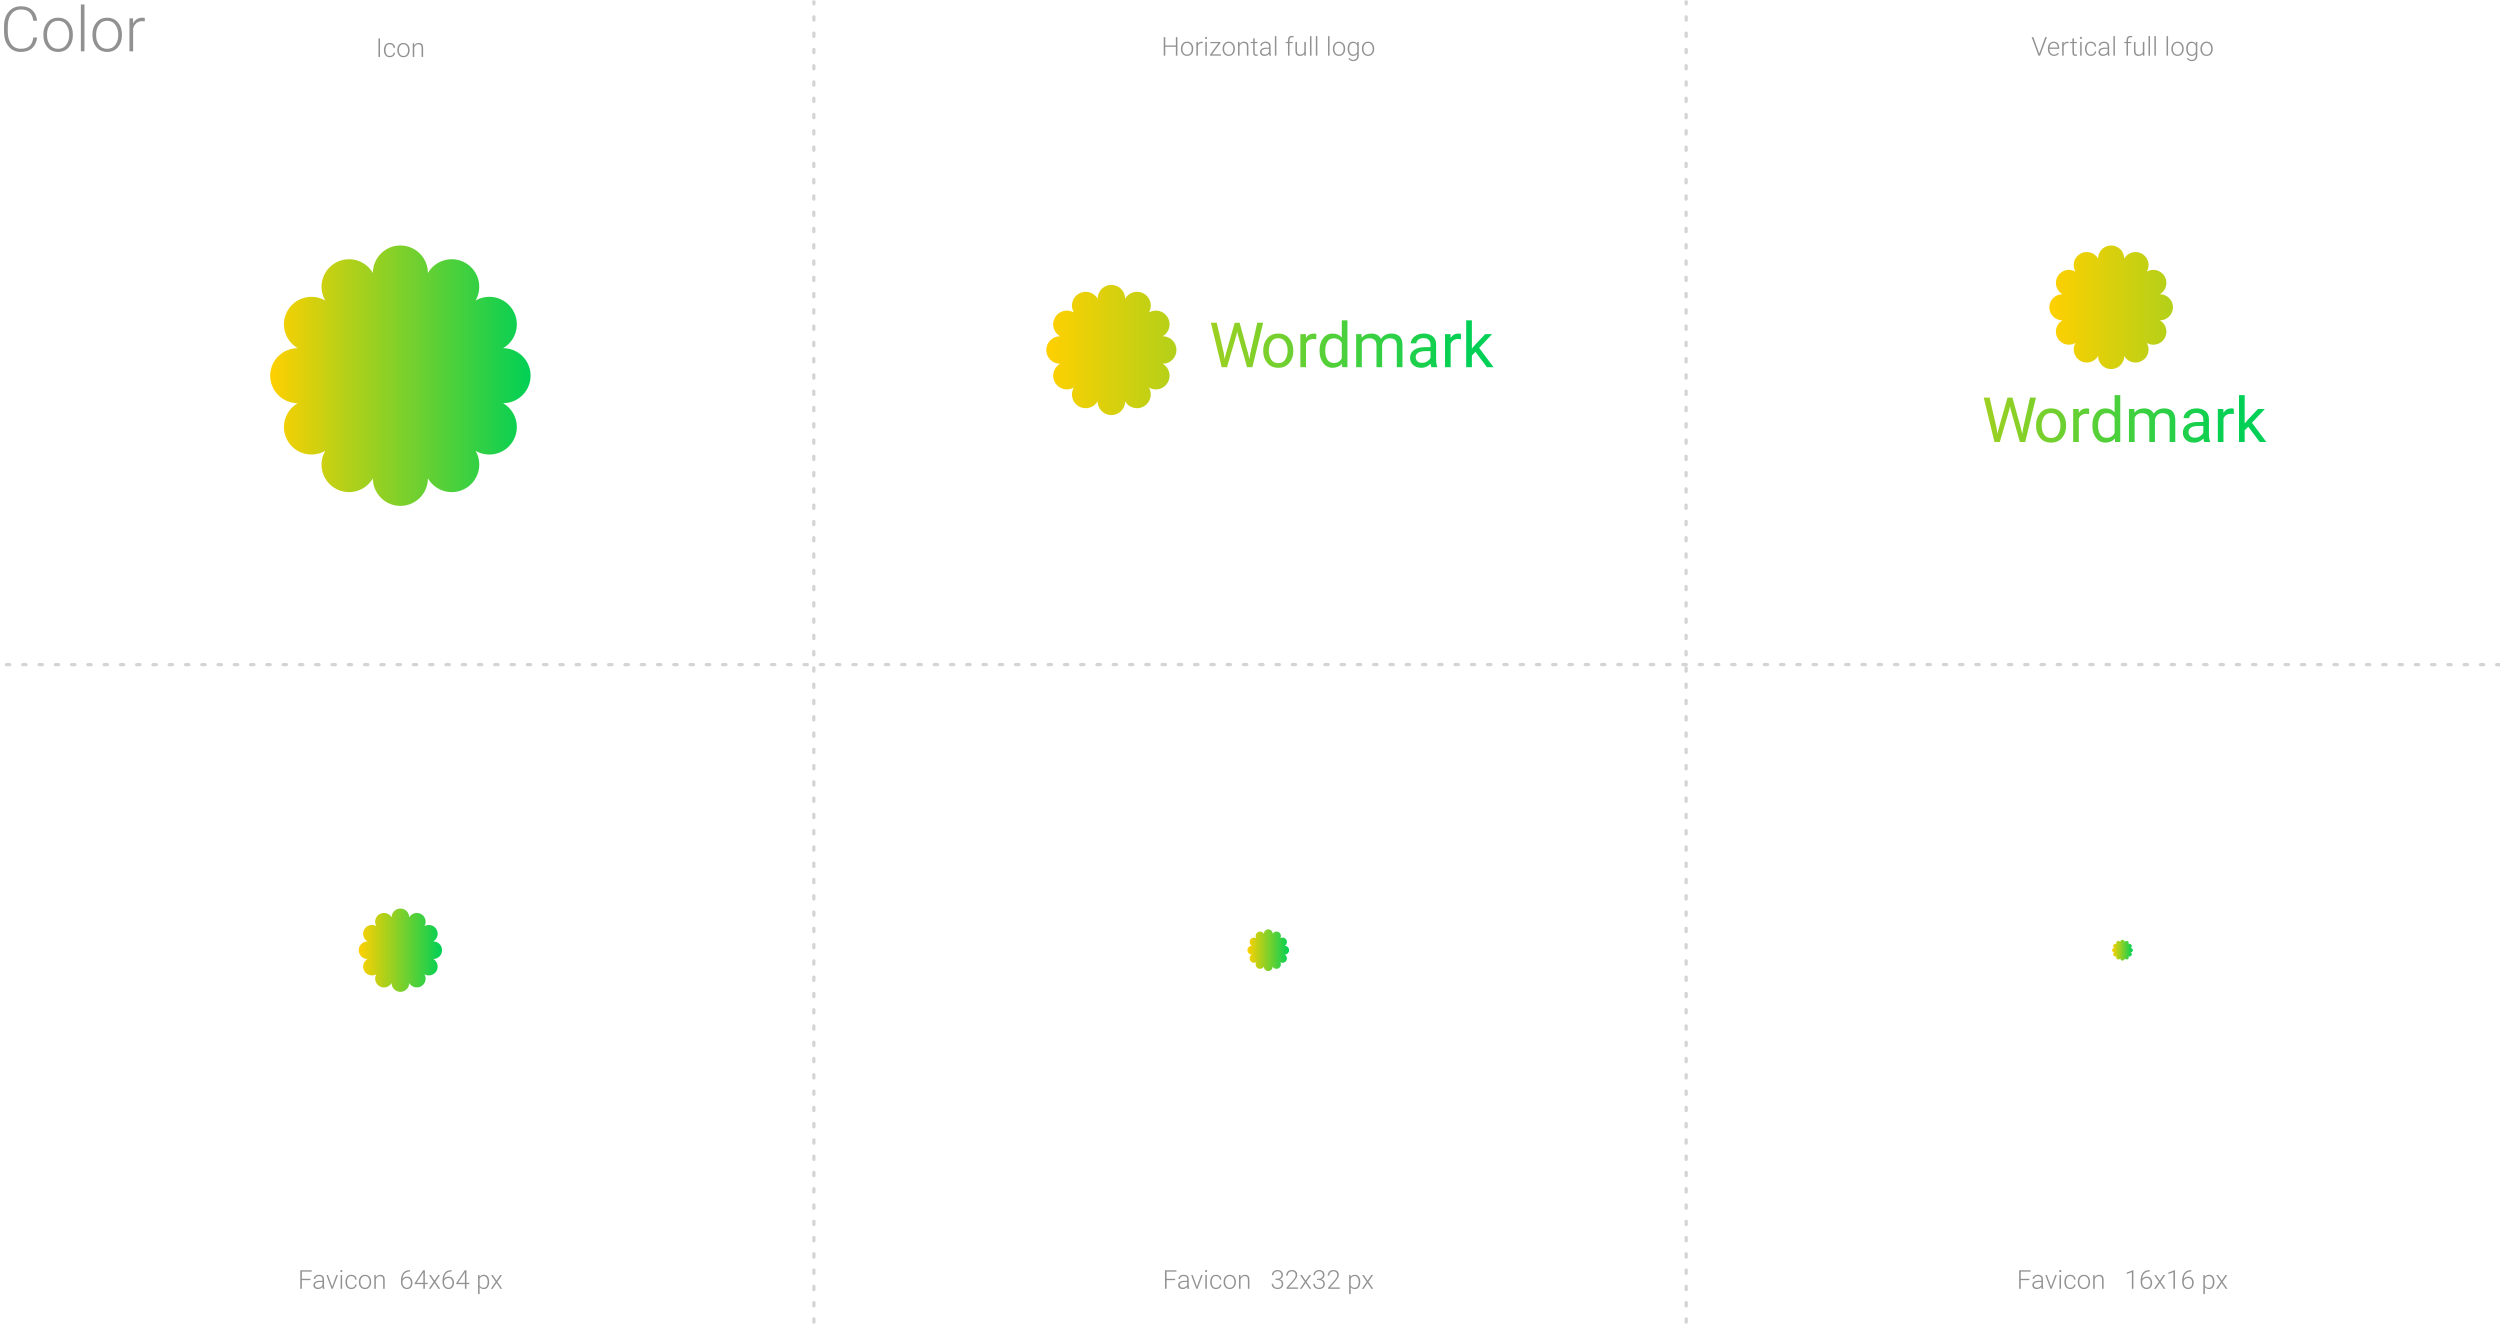
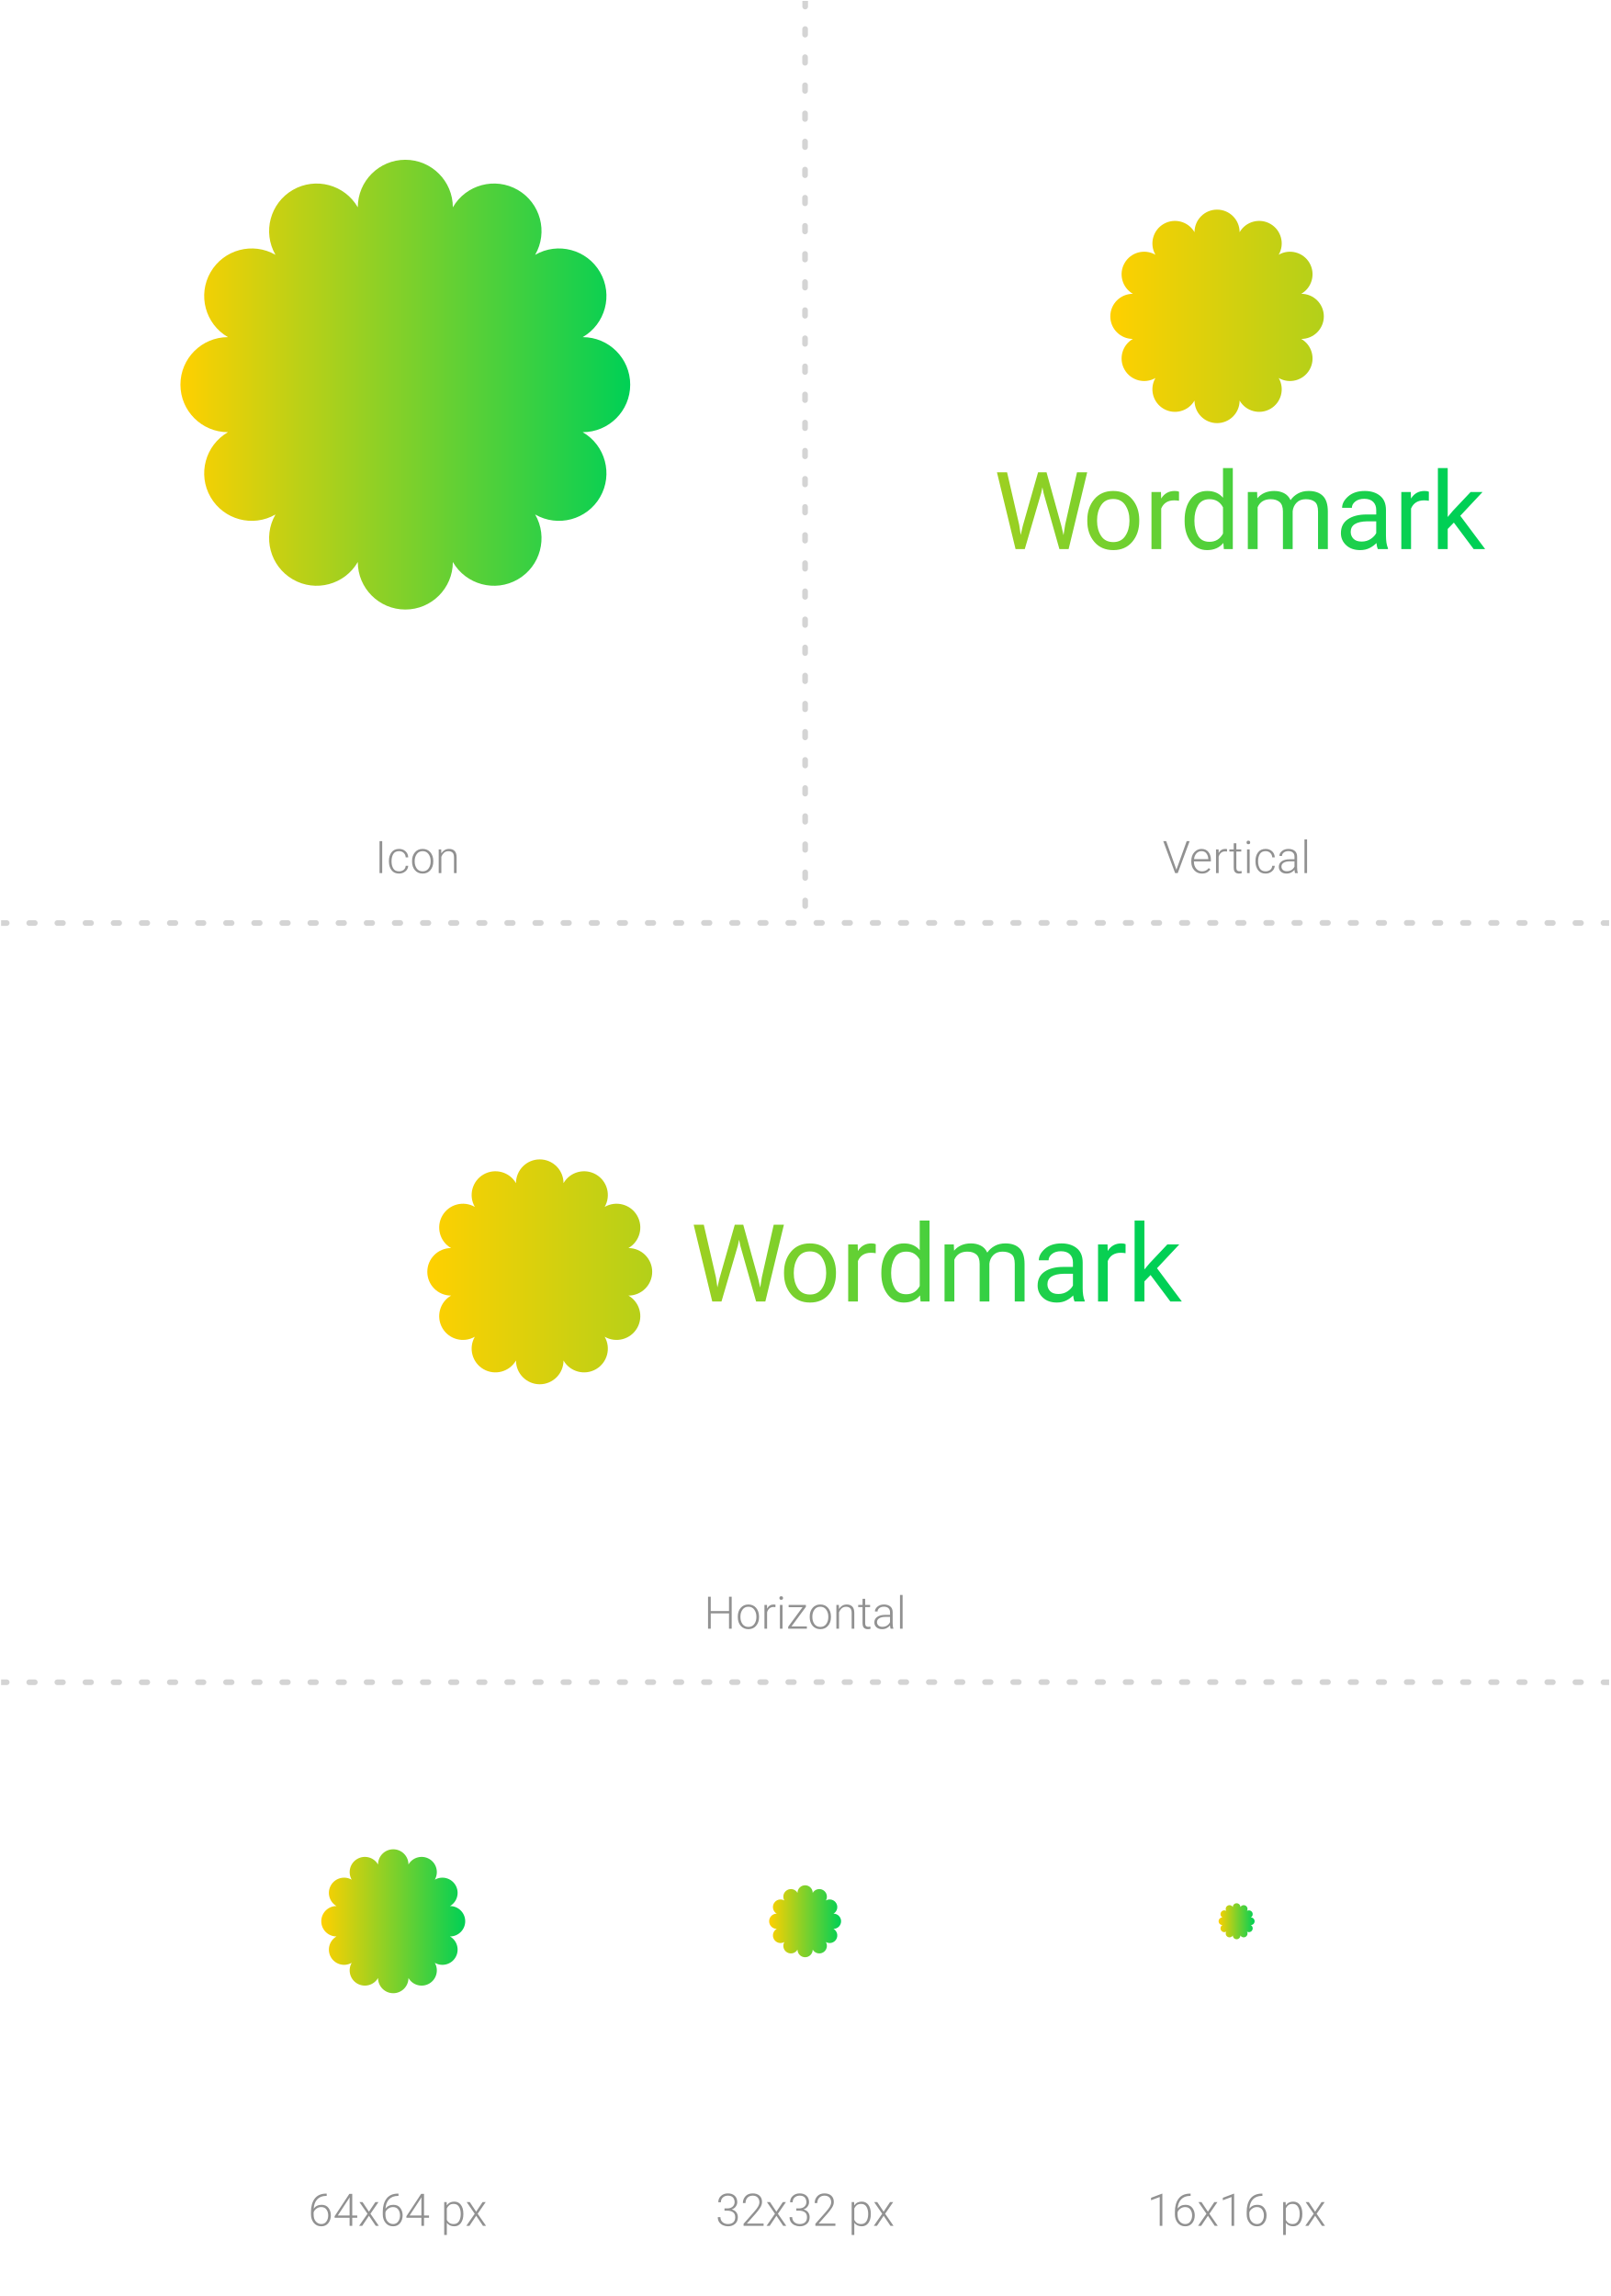
- <svg xmlns="http://www.w3.org/2000/svg" width="100%" height="100%" viewBox="0 0 1920 1021" version="1.1" xml:space="preserve" style="fill-rule:evenodd;clip-rule:evenodd;stroke-linecap:round;stroke-linejoin:round;stroke-miterlimit:1.5;">
-   <rect id="Artboard-5" x="0" y="0.418" width="1920" height="1020" style="fill:none;" />
+ <svg xmlns="http://www.w3.org/2000/svg" width="100%" height="100%" viewBox="0 0 716 1021" version="1.1" xml:space="preserve" style="fill-rule:evenodd;clip-rule:evenodd;stroke-linecap:round;stroke-linejoin:round;stroke-miterlimit:1.5;">
+   <rect id="Artboard-4" x="0.492" y="0.418" width="715" height="1020" style="fill:none;" />
  <clipPath id="_clip1">
-     <rect x="0" y="0.418" width="1920" height="1020" />
+     <rect x="0.492" y="0.418" width="715" height="1020" />
  </clipPath>
  <g clip-path="url(#_clip1)">
    <g id="dividers">
-       <path d="M1295,0.418c-0.184,0.635 0,1020 0,1020" style="fill:none;stroke:#d4d4d4;stroke-width:2.5px;stroke-dasharray:2.5,10,0,0;" />
-       <path d="M625.082,0.418c-0.184,0.635 0,1020 0,1020" style="fill:none;stroke:#d4d4d4;stroke-width:2.5px;stroke-dasharray:2.5,10,0,0;" />
-       <path d="M1920,510.459c-0.635,-0.184 -1920,0 -1920,0" style="fill:none;stroke:#d4d4d4;stroke-width:2.5px;stroke-dasharray:2.5,10,0,0;" />
+       <path d="M358.033,0.418c-0.184,0.635 0,410.041 0,410.041" style="fill:none;stroke:#d4d4d4;stroke-width:2.5px;stroke-dasharray:2.5,10,0,0;" />
+       <path d="M715.492,748.082c-0.635,-0.184 -715,0 -715,0" style="fill:none;stroke:#d4d4d4;stroke-width:2.5px;stroke-dasharray:2.5,10,0,0;" />
+       <path d="M715.492,410.459c-0.635,-0.184 -715,0 -715,0" style="fill:none;stroke:#d4d4d4;stroke-width:2.5px;stroke-dasharray:2.5,10,0,0;" />
    </g>
-     <text x="288.594px" y="43.751px" style="font-family:'Roboto-Light', 'Roboto';font-weight:300;font-size:20px;fill:#919191;">Icon</text>
-     <text x="0px" y="39.418px" style="font-family:'Roboto-Light', 'Roboto';font-weight:300;font-size:48px;fill:#919191;">Color</text>
-     <text x="228.804px" y="989.795px" style="font-family:'Roboto-Light', 'Roboto';font-weight:300;font-size:20px;fill:#919191;">F<tspan x="239.722px 250.288px " y="989.795px 989.795px ">av</tspan>icon  64x64 p<tspan x="376.47px " y="989.795px ">x</tspan>
-     </text>
-     <text x="1548.92px" y="989.795px" style="font-family:'Roboto-Light', 'Roboto';font-weight:300;font-size:20px;fill:#919191;">F<tspan x="1559.84px 1570.41px " y="989.795px 989.795px ">av</tspan>icon   16x16 p<tspan x="1701.45px " y="989.795px ">x</tspan>
-     </text>
-     <text x="892.904px" y="989.795px" style="font-family:'Roboto-Light', 'Roboto';font-weight:300;font-size:20px;fill:#919191;">F<tspan x="903.822px 914.389px " y="989.795px 989.795px ">av</tspan>icon   32x32 p<tspan x="1045.43px " y="989.795px ">x</tspan>
-     </text>
-     <text x="1559.98px" y="42.751px" style="font-family:'Roboto-Light', 'Roboto';font-weight:300;font-size:20px;fill:#919191;">V<tspan x="1571.88px 1582.22px 1589.43px " y="42.751px 42.751px 42.751px ">ert</tspan>ical full logo</text>
+     <text x="166.685px" y="388.267px" style="font-family:'Roboto-Light', 'Roboto';font-weight:300;font-size:20px;fill:#919191;">Icon</text>
    <g>
-       <path d="M1611.33,198.555c0,-5.537 4.495,-10.032 10.032,-10.032c5.537,0 10.032,4.495 10.032,10.032c2.768,-4.795 8.909,-6.44 13.704,-3.672c4.795,2.769 6.44,8.909 3.672,13.704c4.795,-2.768 10.935,-1.123 13.704,3.672c2.768,4.795 1.123,10.936 -3.672,13.704c5.536,0 10.032,4.495 10.032,10.032c0,5.537 -4.496,10.032 -10.032,10.032c4.795,2.769 6.44,8.909 3.672,13.704c-2.769,4.795 -8.909,6.44 -13.704,3.672c2.768,4.795 1.123,10.936 -3.672,13.704c-4.795,2.768 -10.936,1.123 -13.704,-3.672c0,5.537 -4.495,10.032 -10.032,10.032c-5.537,0 -10.032,-4.495 -10.032,-10.032c-2.769,4.795 -8.909,6.44 -13.704,3.672c-4.795,-2.768 -6.441,-8.909 -3.672,-13.704c-4.795,2.768 -10.936,1.123 -13.704,-3.672c-2.768,-4.795 -1.123,-10.935 3.672,-13.704c-5.537,0 -10.032,-4.495 -10.032,-10.032c0,-5.537 4.495,-10.032 10.032,-10.032c-4.795,-2.768 -6.44,-8.909 -3.672,-13.704c2.768,-4.795 8.909,-6.44 13.704,-3.672c-2.769,-4.795 -1.123,-10.935 3.672,-13.704c4.795,-2.768 10.935,-1.123 13.704,3.672Z" style="fill:url(#_Linear2);" />
-       <text x="1522.05px" y="339.467px" style="font-family:'Roboto-Regular', 'Roboto';font-size:48px;fill:url(#_Linear3);">W<tspan x="1561.51px 1586.48px 1599.88px 1624.55px 1664.22px 1687.93px 1701.77px " y="339.467px 339.467px 339.467px 339.467px 339.467px 339.467px 339.467px ">ordmark</tspan>
+       <text x="510.063px" y="989.795px" style="font-family:'Roboto-Light', 'Roboto';font-weight:300;font-size:20px;fill:#919191;">16x16 p<tspan x="579.927px " y="989.795px ">x</tspan>
+       </text>
+       <text x="318.197px" y="989.795px" style="font-family:'Roboto-Light', 'Roboto';font-weight:300;font-size:20px;fill:#919191;">32x32 p<tspan x="388.061px " y="989.795px ">x</tspan>
+       </text>
+       <text x="137.014px" y="989.795px" style="font-family:'Roboto-Light', 'Roboto';font-weight:300;font-size:20px;fill:#919191;">64x64 p<tspan x="206.877px " y="989.795px ">x</tspan>
      </text>
    </g>
-     <path d="M286.368,209.656c0,-11.664 9.469,-21.133 21.132,-21.133c11.663,0 21.132,9.469 21.132,21.133c5.832,-10.101 18.767,-13.567 28.868,-7.735c10.101,5.831 13.567,18.767 7.735,28.867c10.101,-5.831 23.036,-2.365 28.868,7.735c5.831,10.101 2.365,23.036 -7.735,28.868c11.663,0 21.132,9.469 21.132,21.132c0,11.664 -9.469,21.133 -21.132,21.133c10.1,5.831 13.566,18.767 7.735,28.867c-5.832,10.101 -18.767,13.567 -28.868,7.735c5.832,10.101 2.366,23.036 -7.735,28.868c-10.101,5.831 -23.036,2.366 -28.868,-7.735c0,11.663 -9.469,21.132 -21.132,21.132c-11.663,0 -21.132,-9.469 -21.132,-21.132c-5.832,10.101 -18.767,13.566 -28.868,7.735c-10.101,-5.832 -13.567,-18.767 -7.735,-28.868c-10.101,5.832 -23.036,2.366 -28.868,-7.735c-5.831,-10.1 -2.365,-23.036 7.735,-28.867c-11.663,0 -21.132,-9.469 -21.132,-21.133c0,-11.663 9.469,-21.132 21.132,-21.132c-10.1,-5.832 -13.566,-18.767 -7.735,-28.868c5.832,-10.1 18.767,-13.566 28.868,-7.735c-5.832,-10.1 -2.366,-23.036 7.735,-28.867c10.101,-5.832 23.036,-2.366 28.868,7.735Z" style="fill:url(#_Linear4);" />
-     <path d="M1628.36,723.442c0,-0.933 0.757,-1.691 1.69,-1.691c0.933,0 1.691,0.758 1.691,1.691c0.466,-0.808 1.501,-1.086 2.309,-0.619c0.808,0.466 1.086,1.501 0.619,2.309c0.808,-0.466 1.843,-0.189 2.309,0.619c0.467,0.808 0.19,1.843 -0.618,2.31c0.933,0 1.69,0.757 1.69,1.69c0,0.933 -0.757,1.691 -1.69,1.691c0.808,0.466 1.085,1.501 0.618,2.309c-0.466,0.808 -1.501,1.085 -2.309,0.619c0.467,0.808 0.189,1.843 -0.619,2.309c-0.808,0.467 -1.843,0.19 -2.309,-0.618c0,0.933 -0.758,1.69 -1.691,1.69c-0.933,0 -1.69,-0.757 -1.69,-1.69c-0.467,0.808 -1.502,1.085 -2.31,0.618c-0.808,-0.466 -1.085,-1.501 -0.619,-2.309c-0.808,0.466 -1.842,0.189 -2.309,-0.619c-0.466,-0.808 -0.189,-1.843 0.619,-2.309c-0.933,0 -1.691,-0.758 -1.691,-1.691c0,-0.933 0.758,-1.69 1.691,-1.69c-0.808,-0.467 -1.085,-1.502 -0.619,-2.31c0.467,-0.808 1.501,-1.085 2.309,-0.619c-0.466,-0.808 -0.189,-1.843 0.619,-2.309c0.808,-0.467 1.843,-0.189 2.31,0.619Z" style="fill:url(#_Linear5);" />
-     <path d="M970.651,717.132c0,-1.866 1.515,-3.381 3.381,-3.381c1.866,0 3.381,1.515 3.381,3.381c0.933,-1.616 3.003,-2.17 4.619,-1.237c1.616,0.933 2.171,3.002 1.238,4.619c1.616,-0.934 3.685,-0.379 4.619,1.237c0.933,1.616 0.378,3.686 -1.238,4.619c1.866,0 3.381,1.515 3.381,3.381c0,1.866 -1.515,3.381 -3.381,3.381c1.616,0.933 2.171,3.003 1.238,4.619c-0.934,1.616 -3.003,2.171 -4.619,1.238c0.933,1.616 0.378,3.685 -1.238,4.619c-1.616,0.933 -3.686,0.378 -4.619,-1.238c0,1.866 -1.515,3.381 -3.381,3.381c-1.866,0 -3.381,-1.515 -3.381,-3.381c-0.933,1.616 -3.003,2.171 -4.619,1.238c-1.616,-0.934 -2.171,-3.003 -1.237,-4.619c-1.617,0.933 -3.686,0.378 -4.619,-1.238c-0.933,-1.616 -0.379,-3.686 1.237,-4.619c-1.866,0 -3.381,-1.515 -3.381,-3.381c0,-1.866 1.515,-3.381 3.381,-3.381c-1.616,-0.933 -2.17,-3.003 -1.237,-4.619c0.933,-1.616 3.002,-2.171 4.619,-1.237c-0.934,-1.617 -0.379,-3.686 1.237,-4.619c1.616,-0.933 3.686,-0.379 4.619,1.237Z" style="fill:url(#_Linear6);" />
-     <path d="M300.738,704.514c0,-3.733 3.03,-6.763 6.762,-6.763c3.732,0 6.762,3.03 6.762,6.763c1.867,-3.233 6.006,-4.342 9.238,-2.476c3.232,1.866 4.341,6.006 2.475,9.238c3.232,-1.866 7.372,-0.757 9.238,2.475c1.866,3.232 0.757,7.372 -2.475,9.238c3.732,0 6.762,3.03 6.762,6.762c0,3.732 -3.03,6.763 -6.762,6.763c3.232,1.866 4.341,6.005 2.475,9.237c-1.866,3.232 -6.006,4.341 -9.238,2.475c1.866,3.233 0.757,7.372 -2.475,9.238c-3.232,1.866 -7.371,0.757 -9.238,-2.475c0,3.732 -3.03,6.762 -6.762,6.762c-3.732,0 -6.762,-3.03 -6.762,-6.762c-1.867,3.232 -6.006,4.341 -9.238,2.475c-3.232,-1.866 -4.341,-6.005 -2.475,-9.238c-3.232,1.866 -7.372,0.757 -9.238,-2.475c-1.866,-3.232 -0.757,-7.371 2.475,-9.237c-3.732,0 -6.762,-3.031 -6.762,-6.763c0,-3.732 3.03,-6.762 6.762,-6.762c-3.232,-1.866 -4.341,-6.006 -2.475,-9.238c1.866,-3.232 6.006,-4.341 9.238,-2.475c-1.866,-3.232 -0.757,-7.372 2.475,-9.238c3.232,-1.866 7.371,-0.757 9.238,2.476Z" style="fill:url(#_Linear7);" />
-     <text x="891.923px" y="42.751px" style="font-family:'Roboto-Light', 'Roboto';font-weight:300;font-size:20px;fill:#919191;">Horiz<tspan x="938.056px " y="42.751px ">o</tspan>ntal full logo</text>
    <g>
-       <path d="M842.966,229.373c0,-5.832 4.734,-10.566 10.566,-10.566c5.832,0 10.566,4.734 10.566,10.566c2.916,-5.051 9.384,-6.783 14.434,-3.868c5.05,2.916 6.783,9.384 3.868,14.434c5.05,-2.916 11.518,-1.183 14.433,3.868c2.916,5.05 1.183,11.518 -3.867,14.433c5.832,0 10.566,4.735 10.566,10.567c0,5.831 -4.734,10.566 -10.566,10.566c5.05,2.916 6.783,9.383 3.867,14.434c-2.915,5.05 -9.383,6.783 -14.433,3.867c2.915,5.051 1.182,11.518 -3.868,14.434c-5.05,2.916 -11.518,1.183 -14.434,-3.868c0,5.832 -4.734,10.567 -10.566,10.567c-5.832,0 -10.566,-4.735 -10.566,-10.567c-2.916,5.051 -9.384,6.784 -14.434,3.868c-5.05,-2.916 -6.783,-9.383 -3.867,-14.434c-5.051,2.916 -11.518,1.183 -14.434,-3.867c-2.916,-5.051 -1.183,-11.518 3.867,-14.434c-5.831,0 -10.566,-4.735 -10.566,-10.566c0,-5.832 4.735,-10.567 10.566,-10.567c-5.05,-2.915 -6.783,-9.383 -3.867,-14.433c2.916,-5.051 9.383,-6.784 14.434,-3.868c-2.916,-5.05 -1.183,-11.518 3.867,-14.434c5.05,-2.915 11.518,-1.183 14.434,3.868Z" style="fill:url(#_Linear8);" />
-       <text x="928.532px" y="281.995px" style="font-family:'Roboto-Regular', 'Roboto';font-size:48px;fill:url(#_Linear9);">W<tspan x="967.991px 992.966px 1006.36px 1031.03px 1070.7px 1094.41px 1108.26px " y="281.995px 281.995px 281.995px 281.995px 281.995px 281.995px 281.995px ">ordmark</tspan>
+       <path d="M548.168,848.044c0,-0.933 0.757,-1.69 1.69,-1.69c0.933,0 1.691,0.757 1.691,1.69c0.466,-0.808 1.501,-1.085 2.309,-0.618c0.808,0.466 1.086,1.501 0.619,2.309c0.808,-0.467 1.843,-0.189 2.31,0.619c0.466,0.808 0.189,1.843 -0.619,2.309c0.933,0 1.69,0.758 1.69,1.691c0,0.933 -0.757,1.69 -1.69,1.69c0.808,0.467 1.085,1.502 0.619,2.31c-0.467,0.808 -1.502,1.085 -2.31,0.619c0.467,0.808 0.189,1.842 -0.619,2.309c-0.808,0.467 -1.843,0.189 -2.309,-0.619c0,0.933 -0.758,1.691 -1.691,1.691c-0.933,0 -1.69,-0.758 -1.69,-1.691c-0.467,0.808 -1.502,1.086 -2.31,0.619c-0.808,-0.467 -1.085,-1.501 -0.618,-2.309c-0.809,0.466 -1.843,0.189 -2.31,-0.619c-0.466,-0.808 -0.189,-1.843 0.619,-2.31c-0.933,0 -1.691,-0.757 -1.691,-1.69c0,-0.933 0.758,-1.691 1.691,-1.691c-0.808,-0.466 -1.085,-1.501 -0.619,-2.309c0.467,-0.808 1.501,-1.086 2.31,-0.619c-0.467,-0.808 -0.19,-1.843 0.618,-2.309c0.808,-0.467 1.843,-0.19 2.31,0.618Z" style="fill:url(#_Linear2);" />
+       <path d="M354.611,841.735c0,-1.866 1.515,-3.381 3.381,-3.381c1.866,0 3.381,1.515 3.381,3.381c0.933,-1.616 3.003,-2.171 4.619,-1.238c1.616,0.933 2.171,3.003 1.238,4.619c1.616,-0.933 3.685,-0.378 4.619,1.238c0.933,1.616 0.378,3.686 -1.238,4.619c1.866,0 3.381,1.515 3.381,3.381c0,1.866 -1.515,3.381 -3.381,3.381c1.616,0.933 2.171,3.003 1.238,4.619c-0.934,1.616 -3.003,2.17 -4.619,1.237c0.933,1.617 0.378,3.686 -1.238,4.619c-1.616,0.933 -3.686,0.379 -4.619,-1.237c0,1.866 -1.515,3.381 -3.381,3.381c-1.866,0 -3.381,-1.515 -3.381,-3.381c-0.933,1.616 -3.003,2.17 -4.619,1.237c-1.616,-0.933 -2.171,-3.002 -1.237,-4.619c-1.617,0.933 -3.686,0.379 -4.619,-1.237c-0.933,-1.616 -0.379,-3.686 1.237,-4.619c-1.866,0 -3.381,-1.515 -3.381,-3.381c0,-1.866 1.515,-3.381 3.381,-3.381c-1.616,-0.933 -2.17,-3.003 -1.237,-4.619c0.933,-1.616 3.002,-2.171 4.619,-1.238c-0.934,-1.616 -0.379,-3.686 1.237,-4.619c1.616,-0.933 3.686,-0.378 4.619,1.238Z" style="fill:url(#_Linear3);" />
+       <path d="M168.096,829.116c0,-3.732 3.03,-6.762 6.762,-6.762c3.733,0 6.763,3.03 6.763,6.762c1.866,-3.232 6.005,-4.341 9.237,-2.475c3.233,1.866 4.342,6.005 2.476,9.238c3.232,-1.867 7.371,-0.757 9.237,2.475c1.866,3.232 0.757,7.371 -2.475,9.237c3.732,0 6.762,3.031 6.762,6.763c0,3.732 -3.03,6.762 -6.762,6.762c3.232,1.866 4.341,6.006 2.475,9.238c-1.866,3.232 -6.005,4.341 -9.237,2.475c1.866,3.232 0.757,7.372 -2.476,9.238c-3.232,1.866 -7.371,0.757 -9.237,-2.476c0,3.733 -3.03,6.763 -6.763,6.763c-3.732,0 -6.762,-3.03 -6.762,-6.763c-1.866,3.233 -6.005,4.342 -9.238,2.476c-3.232,-1.866 -4.341,-6.006 -2.475,-9.238c-3.232,1.866 -7.371,0.757 -9.237,-2.475c-1.867,-3.232 -0.757,-7.372 2.475,-9.238c-3.733,0 -6.763,-3.03 -6.763,-6.762c0,-3.732 3.03,-6.763 6.763,-6.763c-3.232,-1.866 -4.342,-6.005 -2.475,-9.237c1.866,-3.232 6.005,-4.342 9.237,-2.475c-1.866,-3.233 -0.757,-7.372 2.475,-9.238c3.233,-1.866 7.372,-0.757 9.238,2.475Z" style="fill:url(#_Linear4);" />
+     </g>
+     <g>
+       <path d="M531.138,103.246c0,-5.537 4.495,-10.032 10.032,-10.032c5.537,0 10.032,4.495 10.032,10.032c2.768,-4.795 8.909,-6.44 13.704,-3.672c4.795,2.769 6.44,8.909 3.672,13.704c4.795,-2.768 10.935,-1.123 13.704,3.672c2.768,4.795 1.123,10.936 -3.672,13.704c5.537,0 10.032,4.495 10.032,10.032c0,5.537 -4.495,10.032 -10.032,10.032c4.795,2.769 6.44,8.909 3.672,13.704c-2.769,4.795 -8.909,6.44 -13.704,3.672c2.768,4.795 1.123,10.936 -3.672,13.704c-4.795,2.768 -10.936,1.123 -13.704,-3.672c0,5.537 -4.495,10.032 -10.032,10.032c-5.537,0 -10.032,-4.495 -10.032,-10.032c-2.769,4.795 -8.909,6.44 -13.704,3.672c-4.795,-2.768 -6.44,-8.909 -3.672,-13.704c-4.795,2.768 -10.936,1.123 -13.704,-3.672c-2.768,-4.795 -1.123,-10.935 3.672,-13.704c-5.537,0 -10.032,-4.495 -10.032,-10.032c0,-5.537 4.495,-10.032 10.032,-10.032c-4.795,-2.768 -6.44,-8.909 -3.672,-13.704c2.768,-4.795 8.909,-6.44 13.704,-3.672c-2.768,-4.795 -1.123,-10.935 3.672,-13.704c4.795,-2.768 10.935,-1.123 13.704,3.672Z" style="fill:url(#_Linear5);" />
+       <text x="441.858px" y="244.158px" style="font-family:'Roboto-Regular', 'Roboto';font-size:48px;fill:url(#_Linear6);">W<tspan x="481.318px 506.293px 519.69px 544.36px 584.03px 607.74px 621.582px " y="244.158px 244.158px 244.158px 244.158px 244.158px 244.158px 244.158px ">ordmark</tspan>
      </text>
    </g>
+     <path d="M159.092,92.183c0,-11.663 9.469,-21.132 21.133,-21.132c11.663,0 21.132,9.469 21.132,21.132c5.832,-10.101 18.767,-13.567 28.868,-7.735c10.1,5.832 13.566,18.767 7.735,28.868c10.1,-5.832 23.035,-2.366 28.867,7.735c5.832,10.1 2.366,23.035 -7.735,28.867c11.663,0 21.133,9.469 21.133,21.133c0,11.663 -9.47,21.132 -21.133,21.132c10.101,5.832 13.567,18.767 7.735,28.868c-5.832,10.1 -18.767,13.566 -28.867,7.735c5.831,10.1 2.365,23.035 -7.735,28.867c-10.101,5.832 -23.036,2.366 -28.868,-7.735c0,11.663 -9.469,21.133 -21.132,21.133c-11.664,0 -21.133,-9.47 -21.133,-21.133c-5.832,10.101 -18.767,13.567 -28.867,7.735c-10.101,-5.832 -13.567,-18.767 -7.735,-28.867c-10.101,5.831 -23.036,2.365 -28.868,-7.735c-5.832,-10.101 -2.366,-23.036 7.735,-28.868c-11.663,0 -21.132,-9.469 -21.132,-21.132c0,-11.664 9.469,-21.133 21.132,-21.133c-10.101,-5.832 -13.567,-18.767 -7.735,-28.867c5.832,-10.101 18.767,-13.567 28.868,-7.735c-5.832,-10.101 -2.366,-23.036 7.735,-28.868c10.1,-5.832 23.035,-2.366 28.867,7.735Z" style="fill:url(#_Linear7);" />
+     <g>
+       <path d="M229.434,526.13c0,-5.831 4.734,-10.566 10.566,-10.566c5.832,0 10.566,4.735 10.566,10.566c2.916,-5.05 9.384,-6.783 14.434,-3.867c5.05,2.916 6.783,9.383 3.868,14.434c5.05,-2.916 11.517,-1.183 14.433,3.867c2.916,5.05 1.183,11.518 -3.867,14.434c5.831,0 10.566,4.734 10.566,10.566c0,5.832 -4.735,10.566 -10.566,10.566c5.05,2.916 6.783,9.384 3.867,14.434c-2.916,5.05 -9.383,6.783 -14.433,3.868c2.915,5.05 1.182,11.518 -3.868,14.433c-5.05,2.916 -11.518,1.183 -14.434,-3.867c0,5.832 -4.734,10.566 -10.566,10.566c-5.832,0 -10.566,-4.734 -10.566,-10.566c-2.916,5.05 -9.384,6.783 -14.434,3.867c-5.05,-2.915 -6.783,-9.383 -3.868,-14.433c-5.05,2.915 -11.517,1.182 -14.433,-3.868c-2.916,-5.05 -1.183,-11.518 3.867,-14.434c-5.831,0 -10.566,-4.734 -10.566,-10.566c0,-5.832 4.735,-10.566 10.566,-10.566c-5.05,-2.916 -6.783,-9.384 -3.867,-14.434c2.916,-5.05 9.383,-6.783 14.433,-3.867c-2.915,-5.051 -1.182,-11.518 3.868,-14.434c5.05,-2.916 11.518,-1.183 14.434,3.867Z" style="fill:url(#_Linear8);" />
+       <text x="307px" y="578.753px" style="font-family:'Roboto-Regular', 'Roboto';font-size:48px;fill:url(#_Linear9);">W<tspan x="346.459px 371.434px 384.831px 409.502px 449.172px 472.881px 486.723px " y="578.753px 578.753px 578.753px 578.753px 578.753px 578.753px 578.753px ">ordmark</tspan>
+       </text>
+     </g>
+     <text x="313.021px" y="724.26px" style="font-family:'Roboto-Light', 'Roboto';font-weight:300;font-size:20px;fill:#919191;">Horiz<tspan x="359.154px " y="724.26px ">o</tspan>ntal</text>
+     <text x="516.929px" y="388.267px" style="font-family:'Roboto-Light', 'Roboto';font-weight:300;font-size:20px;fill:#919191;">V<tspan x="528.833px 539.165px 546.382px " y="388.267px 388.267px 388.267px ">ert</tspan>ical</text>
  </g>
  <defs>
-     <linearGradient id="_Linear2" x1="0" y1="0" x2="1" y2="0" gradientUnits="userSpaceOnUse" gradientTransform="matrix(316.143,0,0,174.737,1573.89,196.099)">
+     <linearGradient id="_Linear2" x1="0" y1="0" x2="1" y2="0" gradientUnits="userSpaceOnUse" gradientTransform="matrix(16,0,0,16,541.858,854.354)">
      <stop offset="0" style="stop-color:#ffd000;stop-opacity:1" />
      <stop offset="1" style="stop-color:#00d055;stop-opacity:1" />
    </linearGradient>
-     <linearGradient id="_Linear3" x1="0" y1="0" x2="1" y2="0" gradientUnits="userSpaceOnUse" gradientTransform="matrix(313,0,0,173,1404.05,389.967)">
+     <linearGradient id="_Linear3" x1="0" y1="0" x2="1" y2="0" gradientUnits="userSpaceOnUse" gradientTransform="matrix(32,0,0,32,341.992,854.354)">
      <stop offset="0" style="stop-color:#ffd000;stop-opacity:1" />
      <stop offset="1" style="stop-color:#00d055;stop-opacity:1" />
    </linearGradient>
-     <linearGradient id="_Linear4" x1="0" y1="0" x2="1" y2="0" gradientUnits="userSpaceOnUse" gradientTransform="matrix(200,0,0,200,207.5,288.523)">
+     <linearGradient id="_Linear4" x1="0" y1="0" x2="1" y2="0" gradientUnits="userSpaceOnUse" gradientTransform="matrix(64,0,0,64,142.858,854.354)">
      <stop offset="0" style="stop-color:#ffd000;stop-opacity:1" />
      <stop offset="1" style="stop-color:#00d055;stop-opacity:1" />
    </linearGradient>
-     <linearGradient id="_Linear5" x1="0" y1="0" x2="1" y2="0" gradientUnits="userSpaceOnUse" gradientTransform="matrix(16,0,0,16,1622.05,729.751)">
+     <linearGradient id="_Linear5" x1="0" y1="0" x2="1" y2="0" gradientUnits="userSpaceOnUse" gradientTransform="matrix(316.143,0,0,174.737,493.698,100.79)">
      <stop offset="0" style="stop-color:#ffd000;stop-opacity:1" />
      <stop offset="1" style="stop-color:#00d055;stop-opacity:1" />
    </linearGradient>
-     <linearGradient id="_Linear6" x1="0" y1="0" x2="1" y2="0" gradientUnits="userSpaceOnUse" gradientTransform="matrix(32,0,0,32,958.032,729.751)">
+     <linearGradient id="_Linear6" x1="0" y1="0" x2="1" y2="0" gradientUnits="userSpaceOnUse" gradientTransform="matrix(313,0,0,173,323.858,294.658)">
      <stop offset="0" style="stop-color:#ffd000;stop-opacity:1" />
      <stop offset="1" style="stop-color:#00d055;stop-opacity:1" />
    </linearGradient>
-     <linearGradient id="_Linear7" x1="0" y1="0" x2="1" y2="0" gradientUnits="userSpaceOnUse" gradientTransform="matrix(64,0,0,64,275.5,729.751)">
+     <linearGradient id="_Linear7" x1="0" y1="0" x2="1" y2="0" gradientUnits="userSpaceOnUse" gradientTransform="matrix(200,0,0,200,80.2246,171.051)">
      <stop offset="0" style="stop-color:#ffd000;stop-opacity:1" />
      <stop offset="1" style="stop-color:#00d055;stop-opacity:1" />
    </linearGradient>
-     <linearGradient id="_Linear8" x1="0" y1="0" x2="1" y2="0" gradientUnits="userSpaceOnUse" gradientTransform="matrix(332.979,0,0,184.043,803.532,226.785)">
+     <linearGradient id="_Linear8" x1="0" y1="0" x2="1" y2="0" gradientUnits="userSpaceOnUse" gradientTransform="matrix(332.979,0,0,184.043,190,523.543)">
      <stop offset="0" style="stop-color:#ffd000;stop-opacity:1" />
      <stop offset="1" style="stop-color:#00d055;stop-opacity:1" />
    </linearGradient>
-     <linearGradient id="_Linear9" x1="0" y1="0" x2="1" y2="0" gradientUnits="userSpaceOnUse" gradientTransform="matrix(313,0,0,173,810.532,332.495)">
+     <linearGradient id="_Linear9" x1="0" y1="0" x2="1" y2="0" gradientUnits="userSpaceOnUse" gradientTransform="matrix(313,0,0,173,189,629.253)">
      <stop offset="0" style="stop-color:#ffd000;stop-opacity:1" />
      <stop offset="1" style="stop-color:#00d055;stop-opacity:1" />
    </linearGradient>
  </defs>
</svg>
